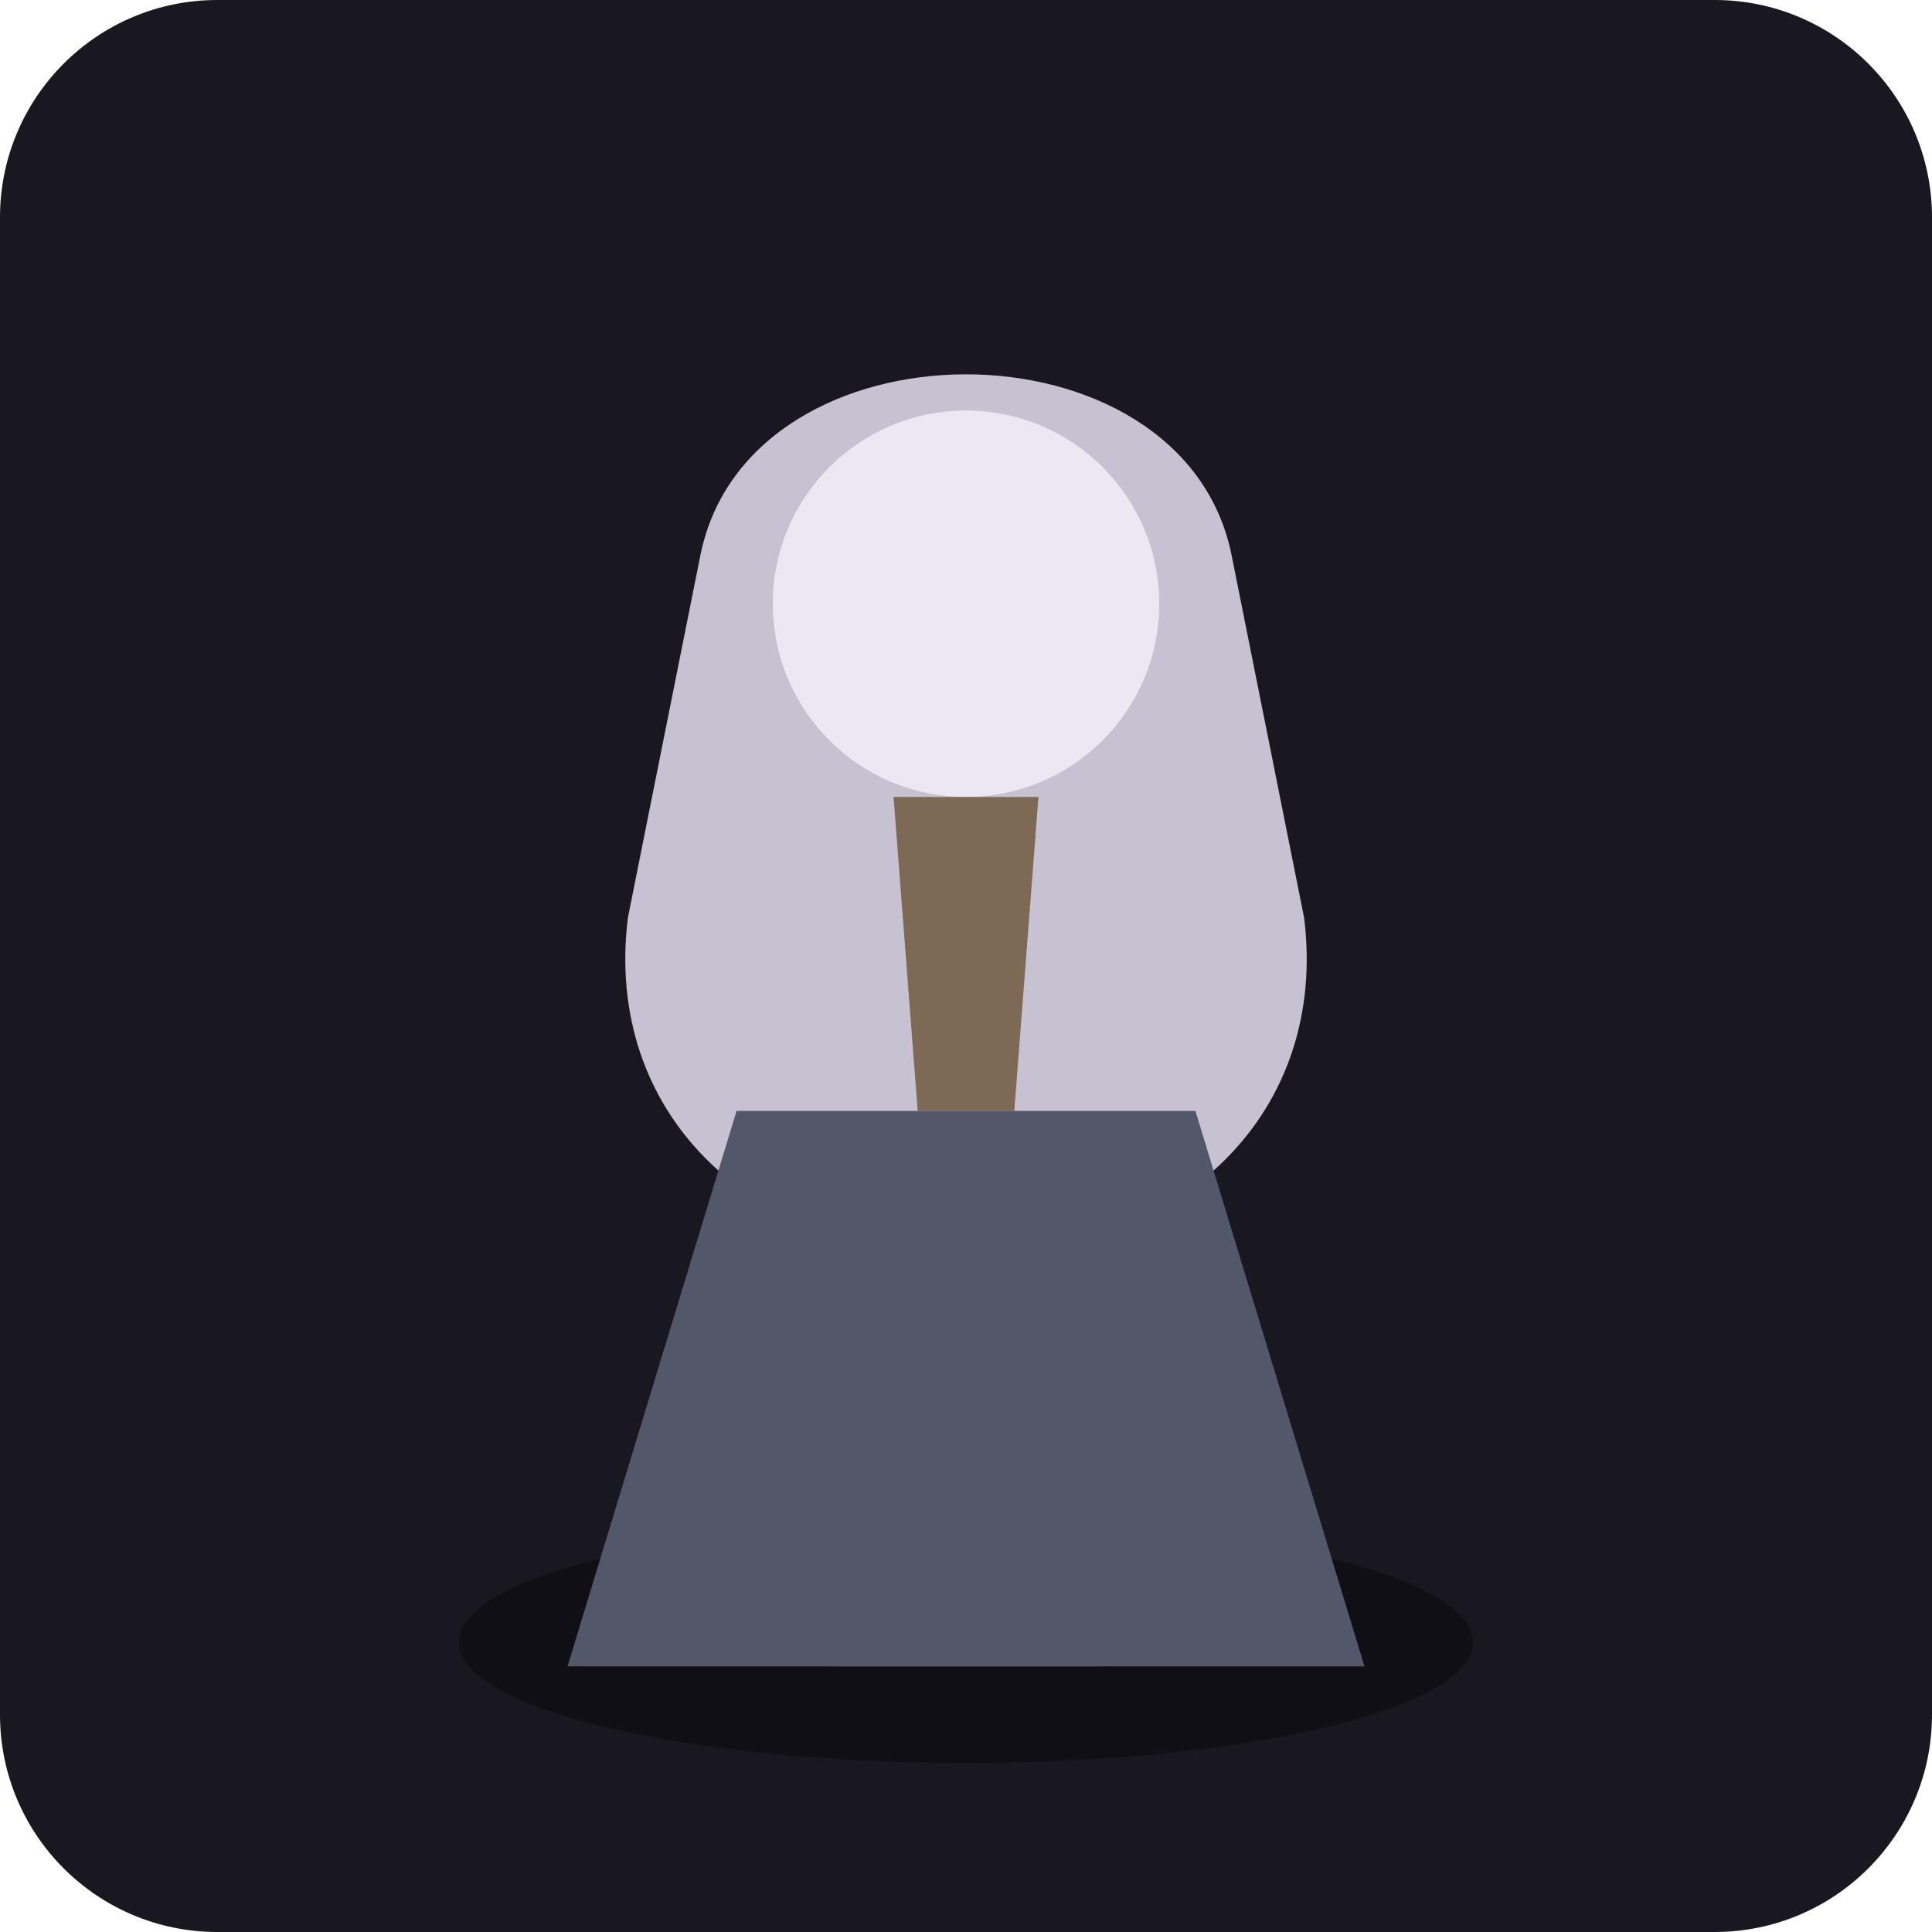
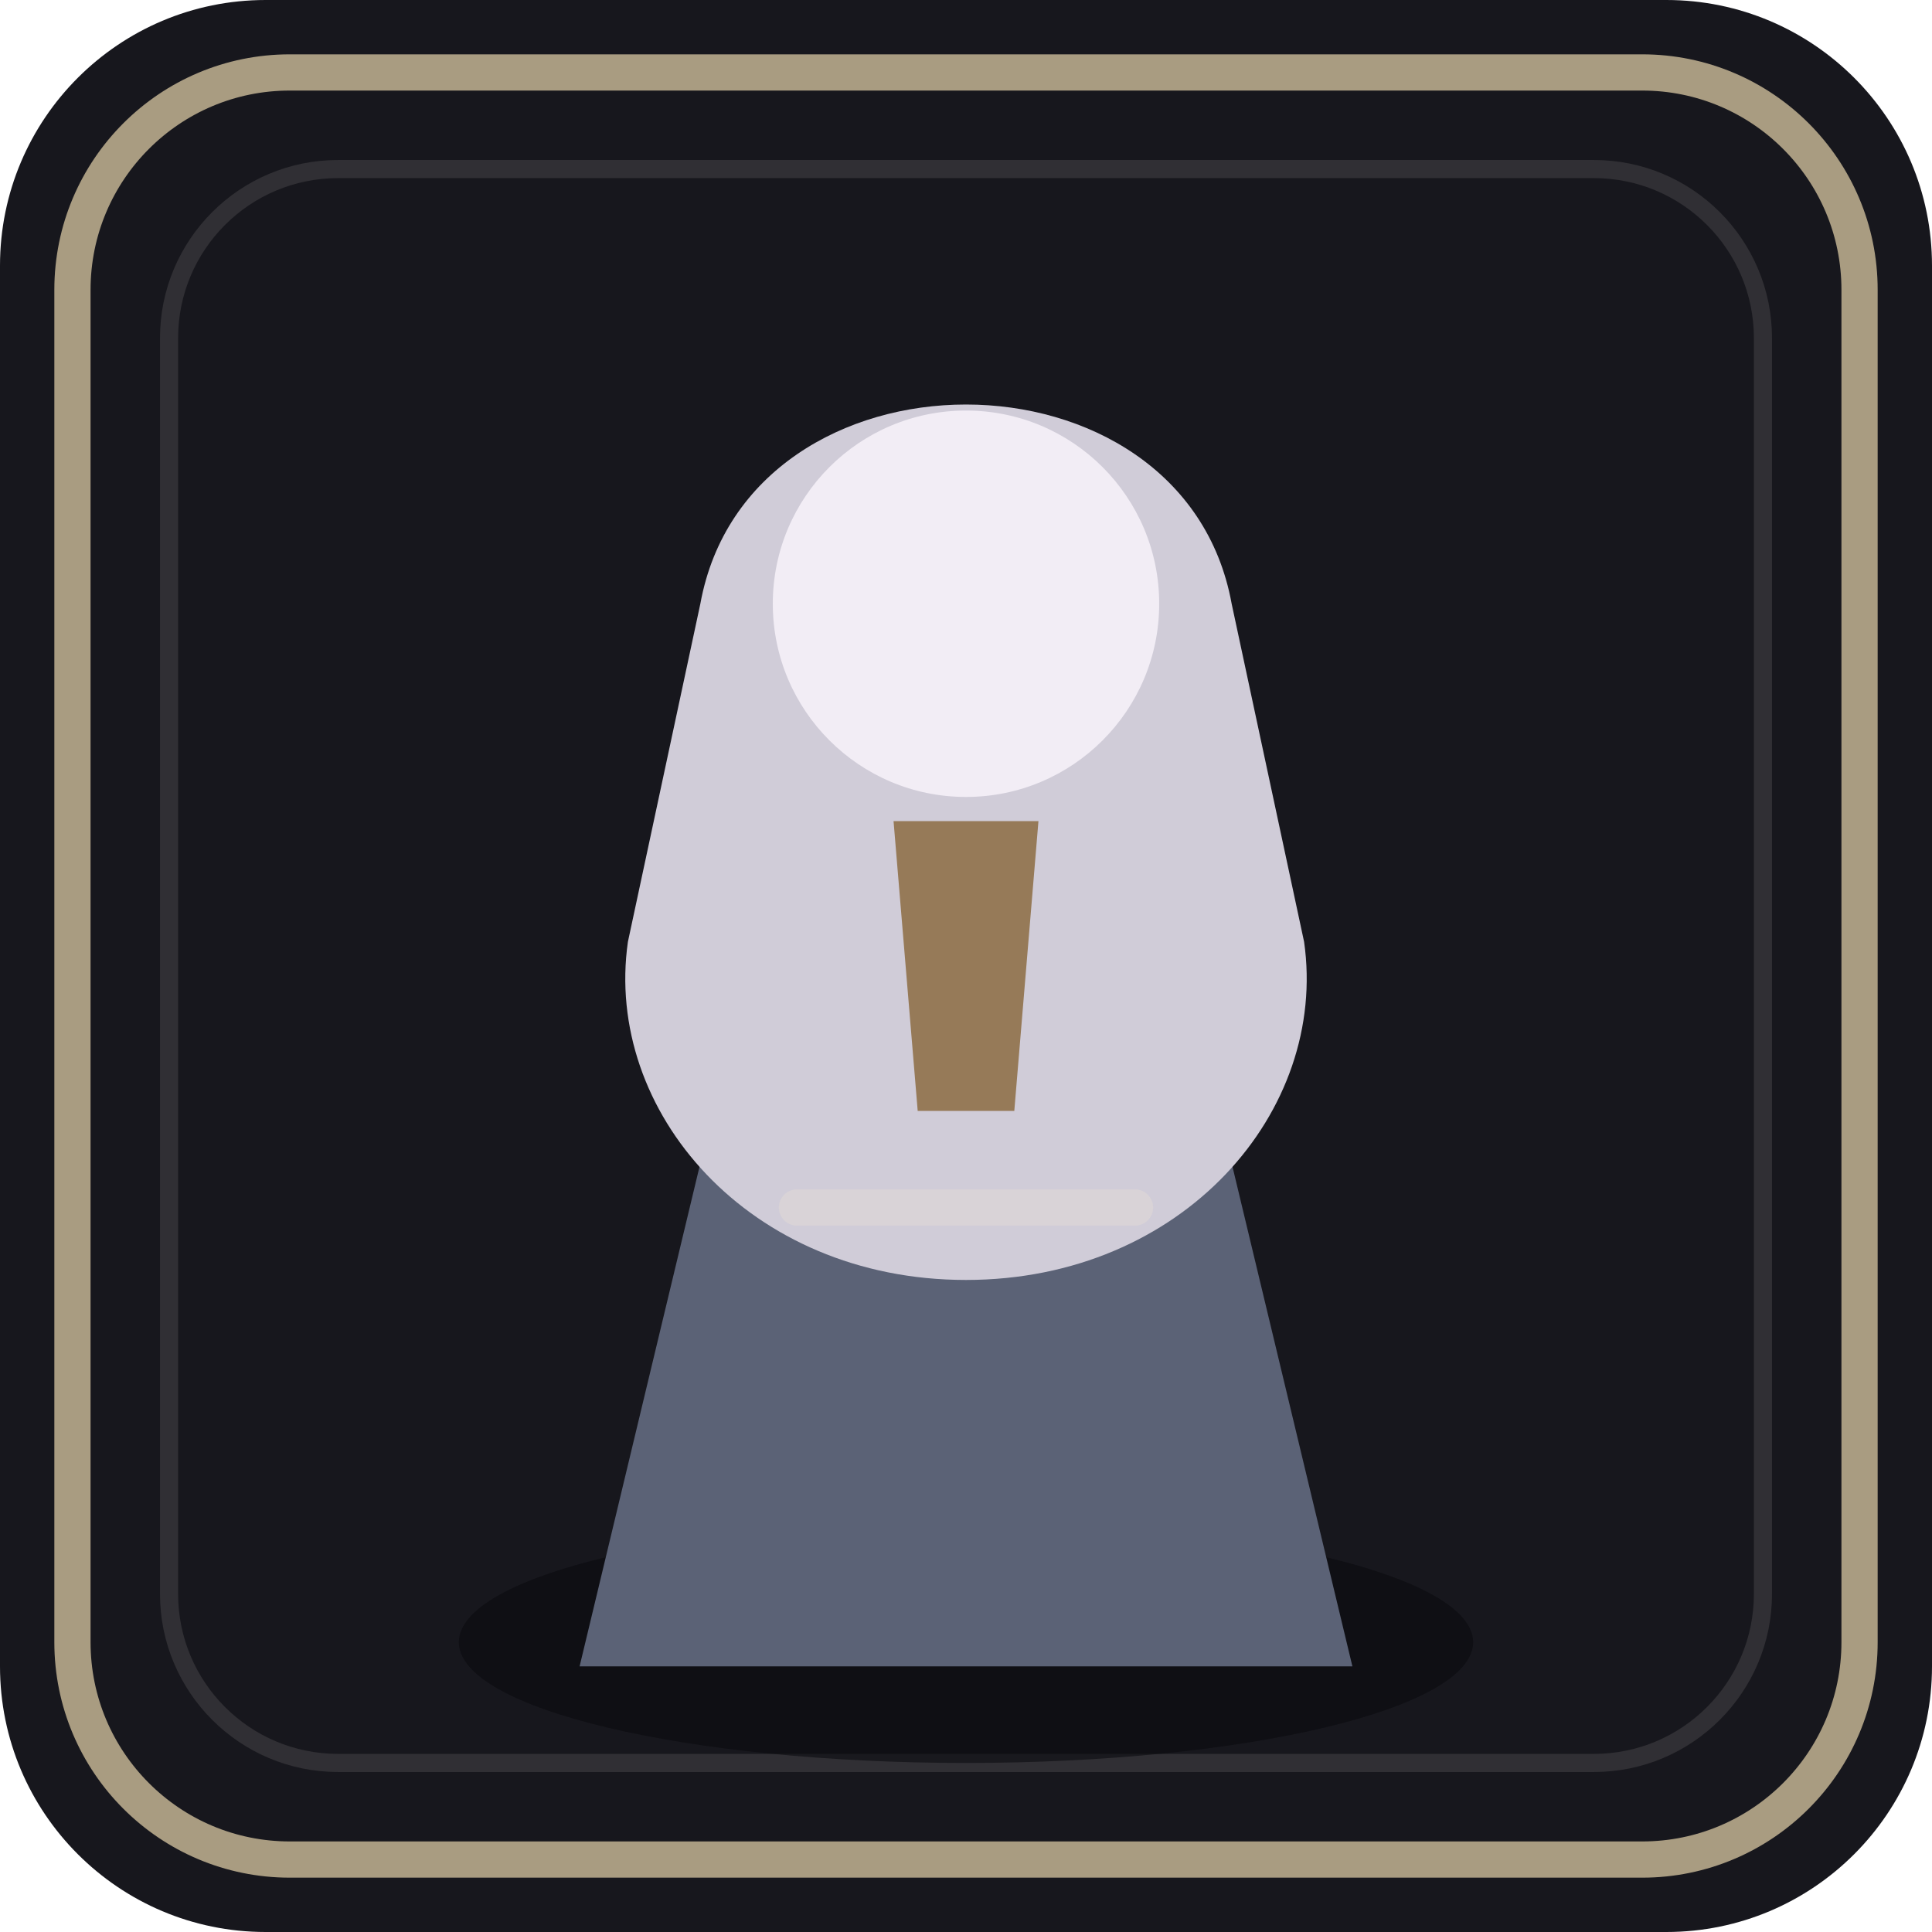
<svg xmlns="http://www.w3.org/2000/svg" width="160" height="160" viewBox="0 0 160 160">
-   <rect width="160" height="160" rx="18" fill="#191820" />
+   <rect width="160" height="160" rx="22" fill="#17171d" />
+   <rect x="6" y="6" width="148" height="148" rx="18" fill="none" stroke="#c9b997" stroke-opacity="0.82" stroke-width="3" />
+   <rect x="14" y="14" width="132" height="132" rx="14" fill="none" stroke="#ede6d8" stroke-opacity="0.12" stroke-width="1.5" />
  <ellipse cx="80" cy="136" rx="42" ry="10" fill="#09090d" opacity="0.58" />
-   <path d="M58 46 C62 26, 98 26, 102 46 L108 76 C110 92, 98 104, 80 104 C62 104, 50 92, 52 76 Z" fill="#c6c2d1" />
-   <circle cx="80" cy="50" r="16" fill="#ece8f2" />
-   <rect x="61" y="94" width="38" height="44" rx="8" fill="#3d404f" />
-   <path d="M47 138 L61 92 L99 92 L113 138 Z" fill="#52576a" />
-   <path d="M74 66 L86 66 L84 92 L76 92 Z" fill="#7e6a54" />
+   <path d="M48 138 L60 88 H100 L112 138 Z" fill="#5b6276" />
+   <path d="M58 50 C62 28, 98 28, 102 50 L108 78 C110 92, 98 106, 80 106 C62 106, 50 92, 52 78 Z" fill="#d0ccd8" />
+   <circle cx="80" cy="50" r="16" fill="#f2edf5" />
+   <path d="M74 68 H86 L84 92 H76 Z" fill="#967a58" />
+   <path d="M66 100 H94" stroke="#f4ead4" stroke-opacity="0.25" stroke-width="3" stroke-linecap="round" />
</svg>
